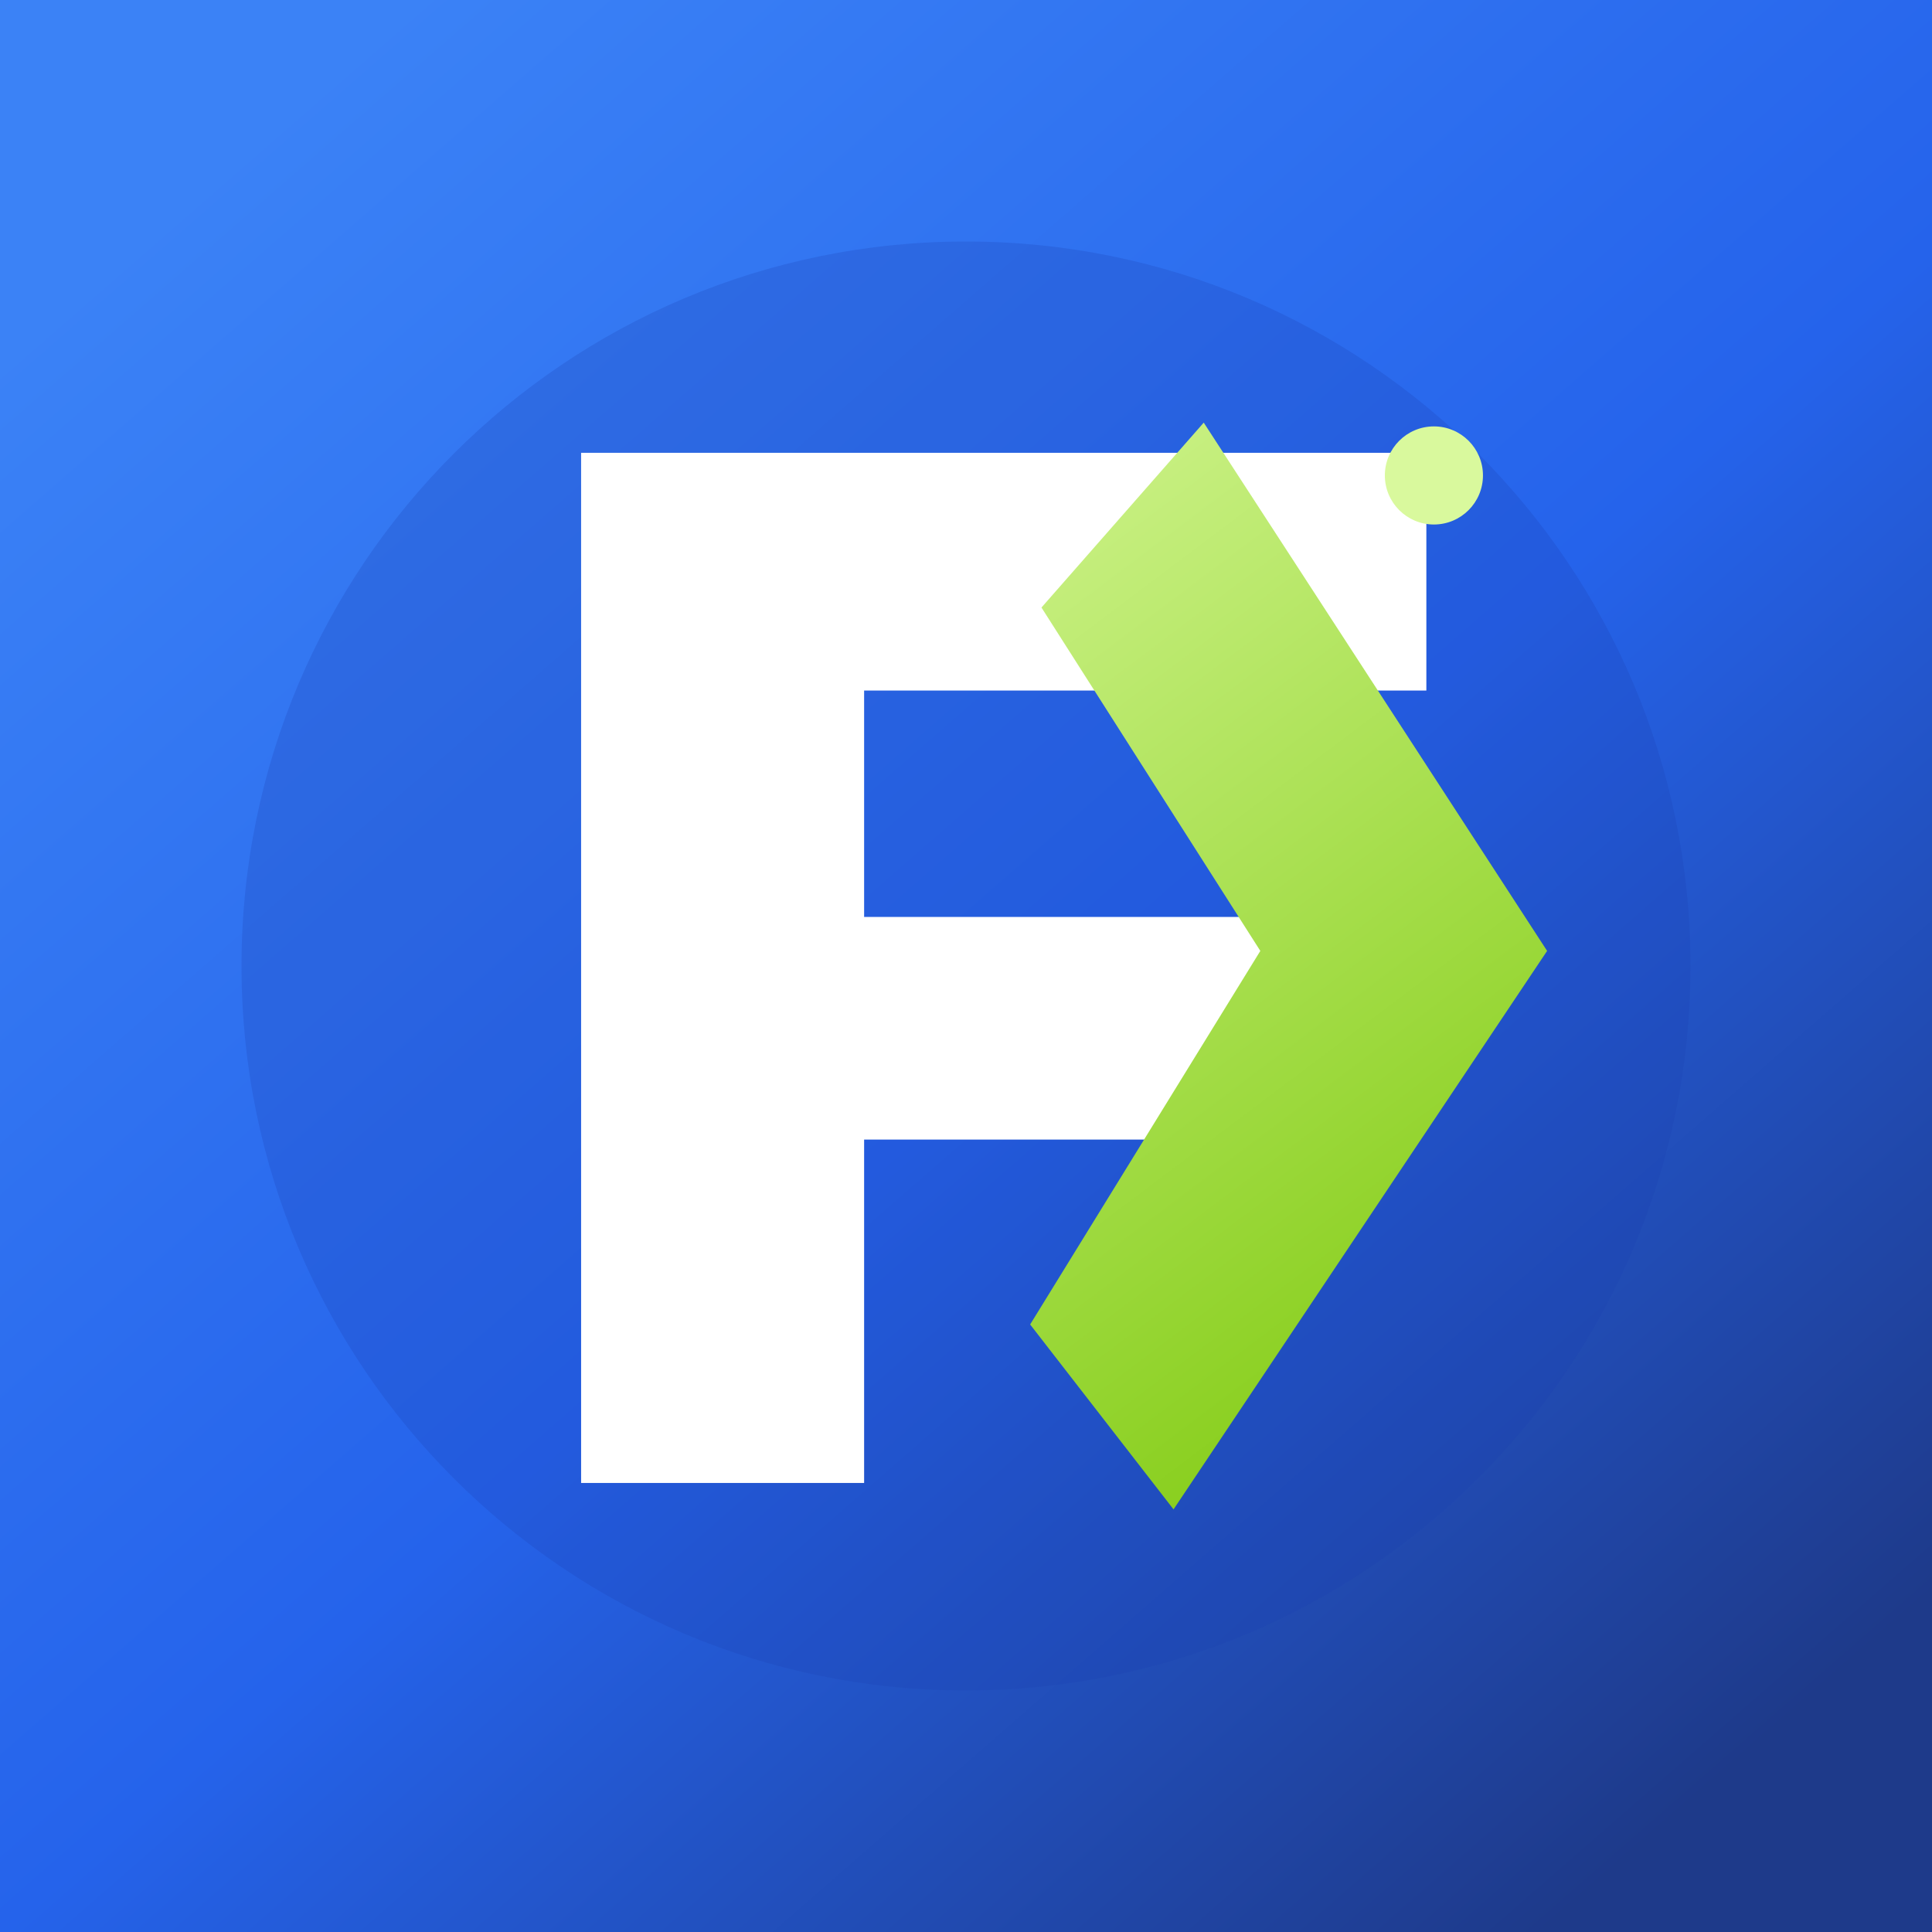
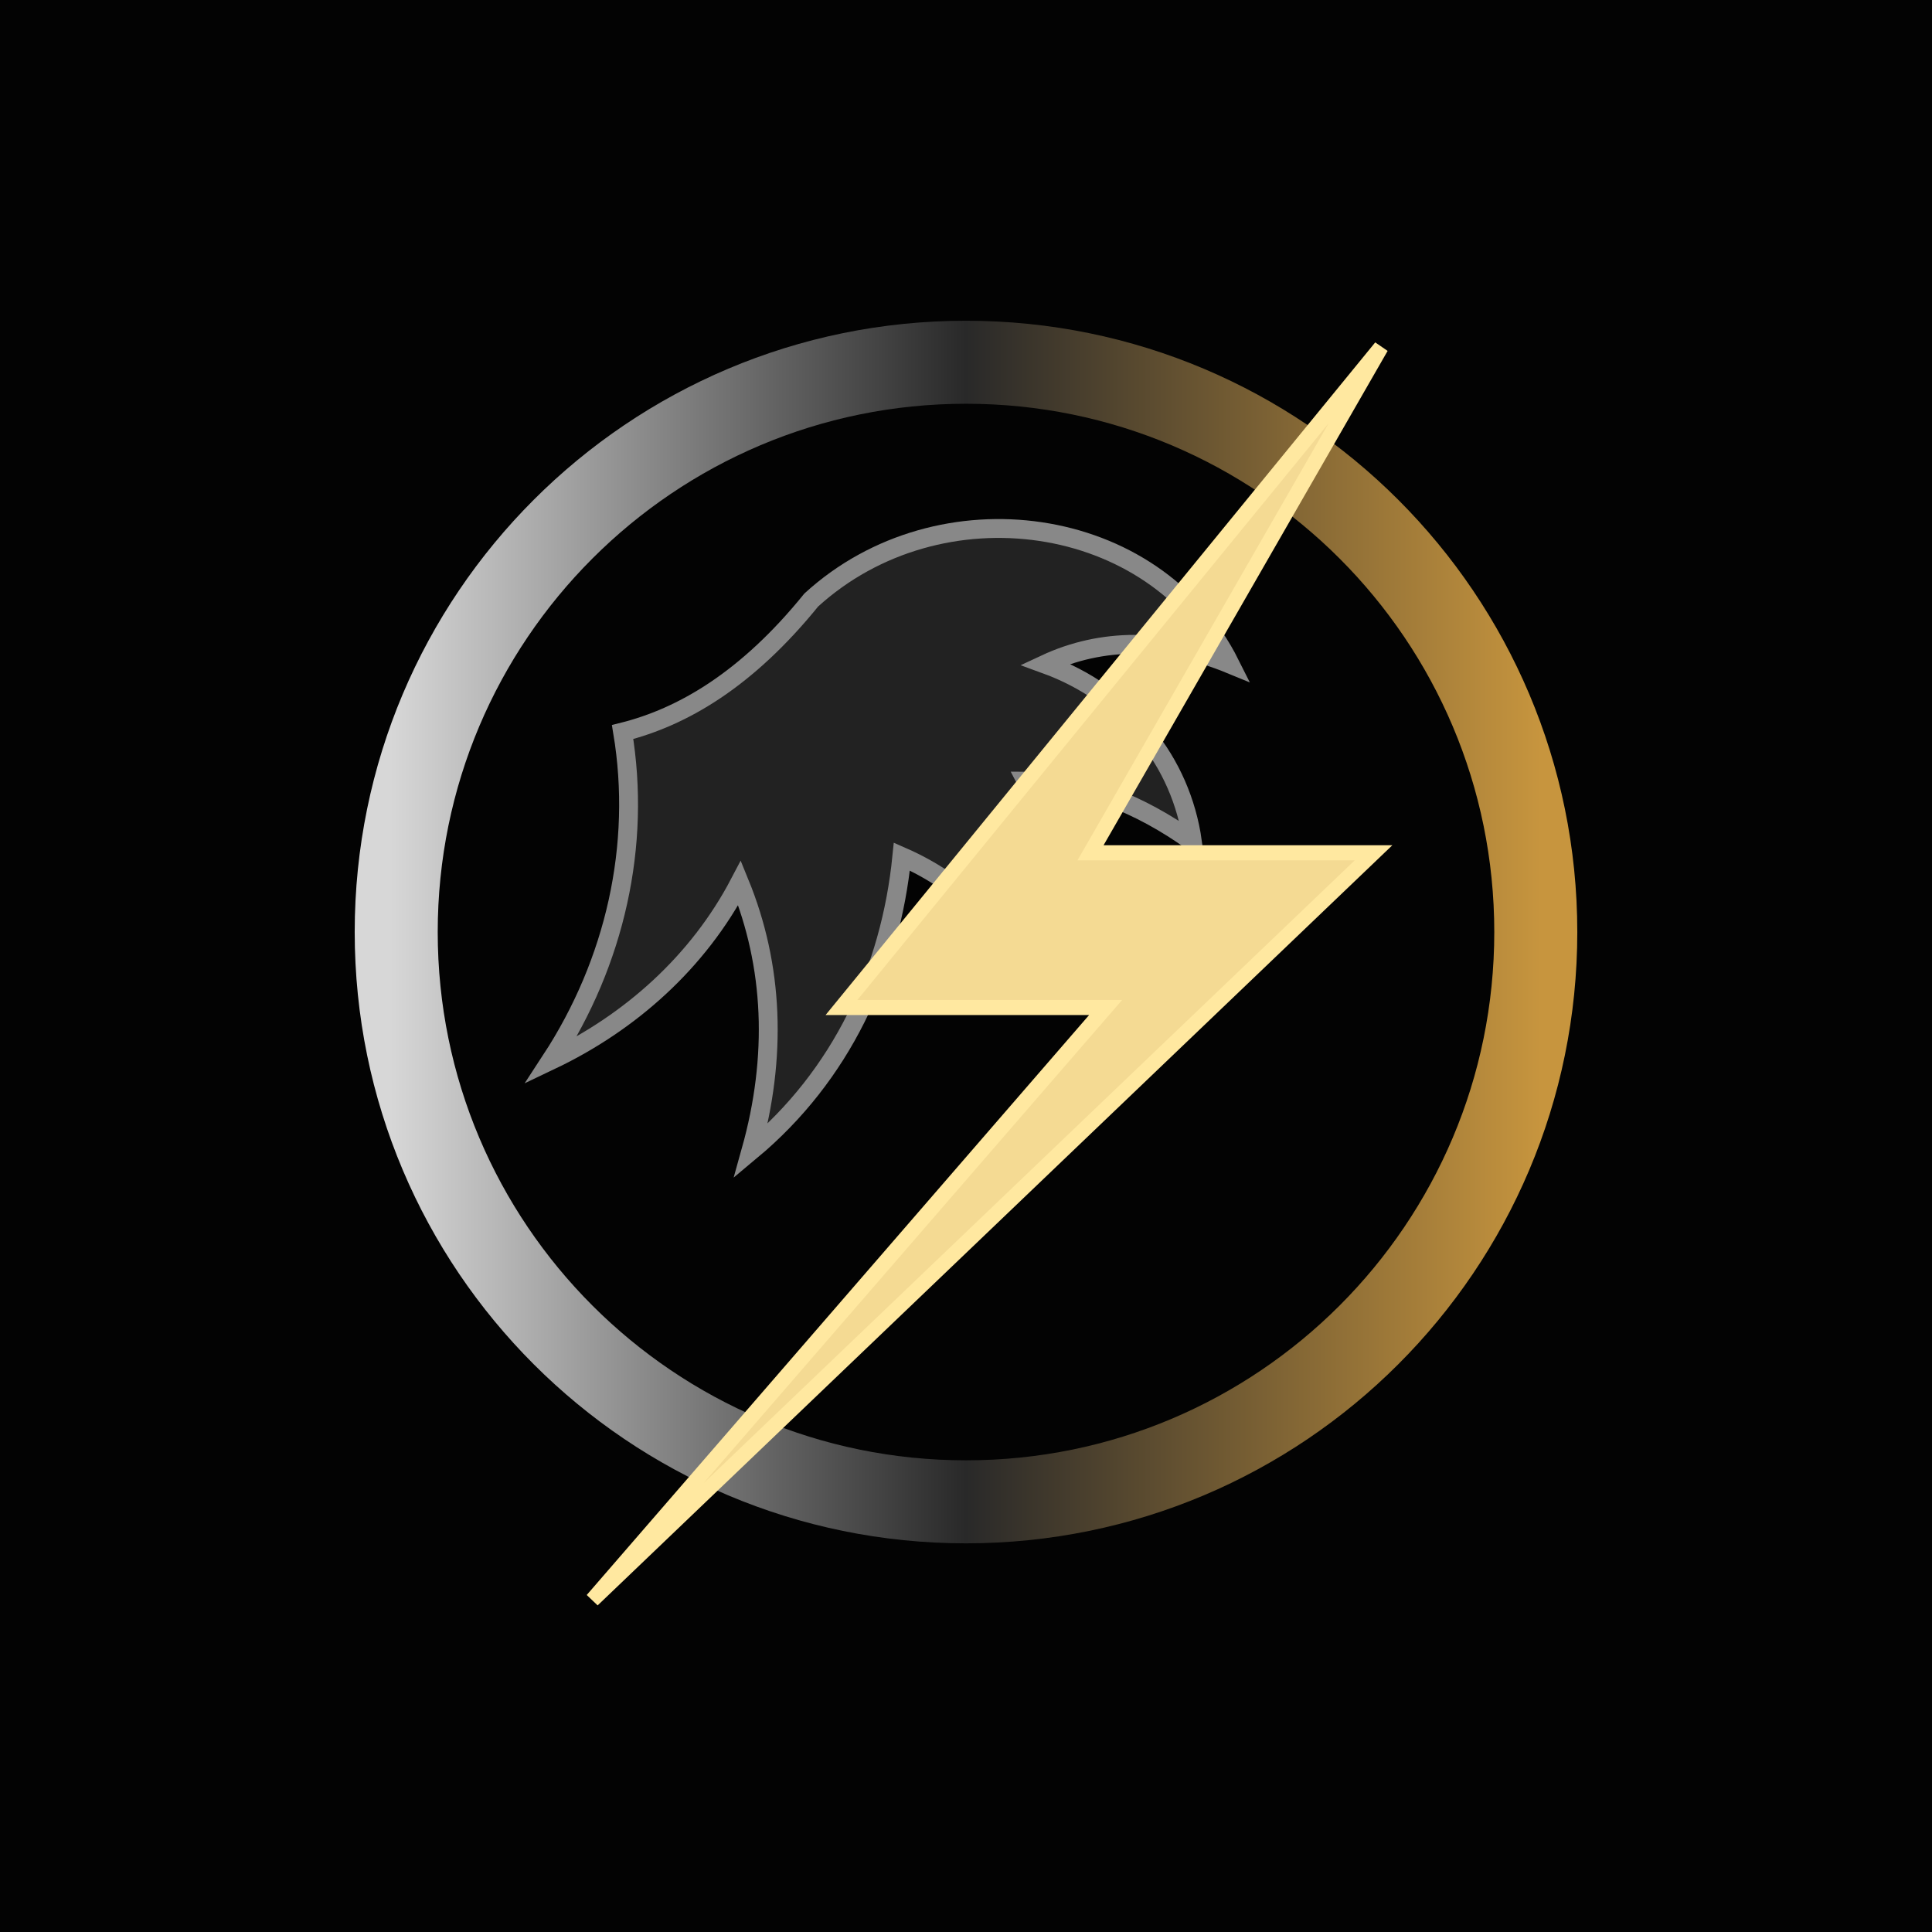
<svg xmlns="http://www.w3.org/2000/svg" viewBox="0 0 512 512" role="img" aria-labelledby="title description">
  <defs>
-     <linearGradient id="forge-blue" x1="64" y1="38" x2="448" y2="478" gradientUnits="userSpaceOnUse">
-       <stop stop-color="#3B82F6" />
-       <stop offset=".54" stop-color="#2563EB" />
-       <stop offset="1" stop-color="#1E3A8A" />
+     <linearGradient id="gold" x1="155" y1="416" x2="384" y2="94">
+       <stop stop-color="#765015" />
+       <stop offset=".48" stop-color="#e1b55a" />
+       <stop offset=".72" stop-color="#fff0b5" />
+       <stop offset="1" stop-color="#9e6516" />
    </linearGradient>
-     <linearGradient id="forge-energy" x1="182" y1="127" x2="374" y2="382" gradientUnits="userSpaceOnUse">
-       <stop stop-color="#D9F99D" />
-       <stop offset="1" stop-color="#84CC16" />
+     <linearGradient id="ring">
+       <stop stop-color="#d7d7d7" />
+       <stop offset=".5" stop-color="#292929" />
+       <stop offset="1" stop-color="#c7953e" />
    </linearGradient>
  </defs>
-   <rect width="512" height="512" fill="url(#forge-blue)" />
-   <circle cx="256" cy="256" r="192" fill="#1E40AF" fill-opacity=".23" />
-   <path d="M154 120h224v63H229v60h125v59H229v91h-75V120Z" fill="#fff" />
-   <path d="m319 112 91 140-99 148-38-49 61-99-58-91 43-49Z" fill="url(#forge-energy)" />
-   <circle cx="380" cy="126" r="13" fill="#D9F99D" />
+   <rect width="512" height="512" fill="#030303" />
+   <circle cx="256" cy="247" r="151" fill="none" stroke="url(#ring)" stroke-width="22" />
+   <path d="M215 159c34-31 91-23 111 17-17-7-34-7-49 0 22 8 36 26 39 47-14-10-29-16-44-16 9 17 10 37 3 55-8-16-20-28-36-35-3 30-16 58-40 78 7-25 6-49-3-71-11 21-29 37-50 47 17-26 24-57 19-87 16-4 33-14 50-35Z" fill="#222" stroke="#888" stroke-width="5" />
+   <path d="M366 92 223 267h70L157 424l207-198h-75L366 92Z" fill="url(#gold)" stroke="#ffe8a0" stroke-width="4" />
</svg>
